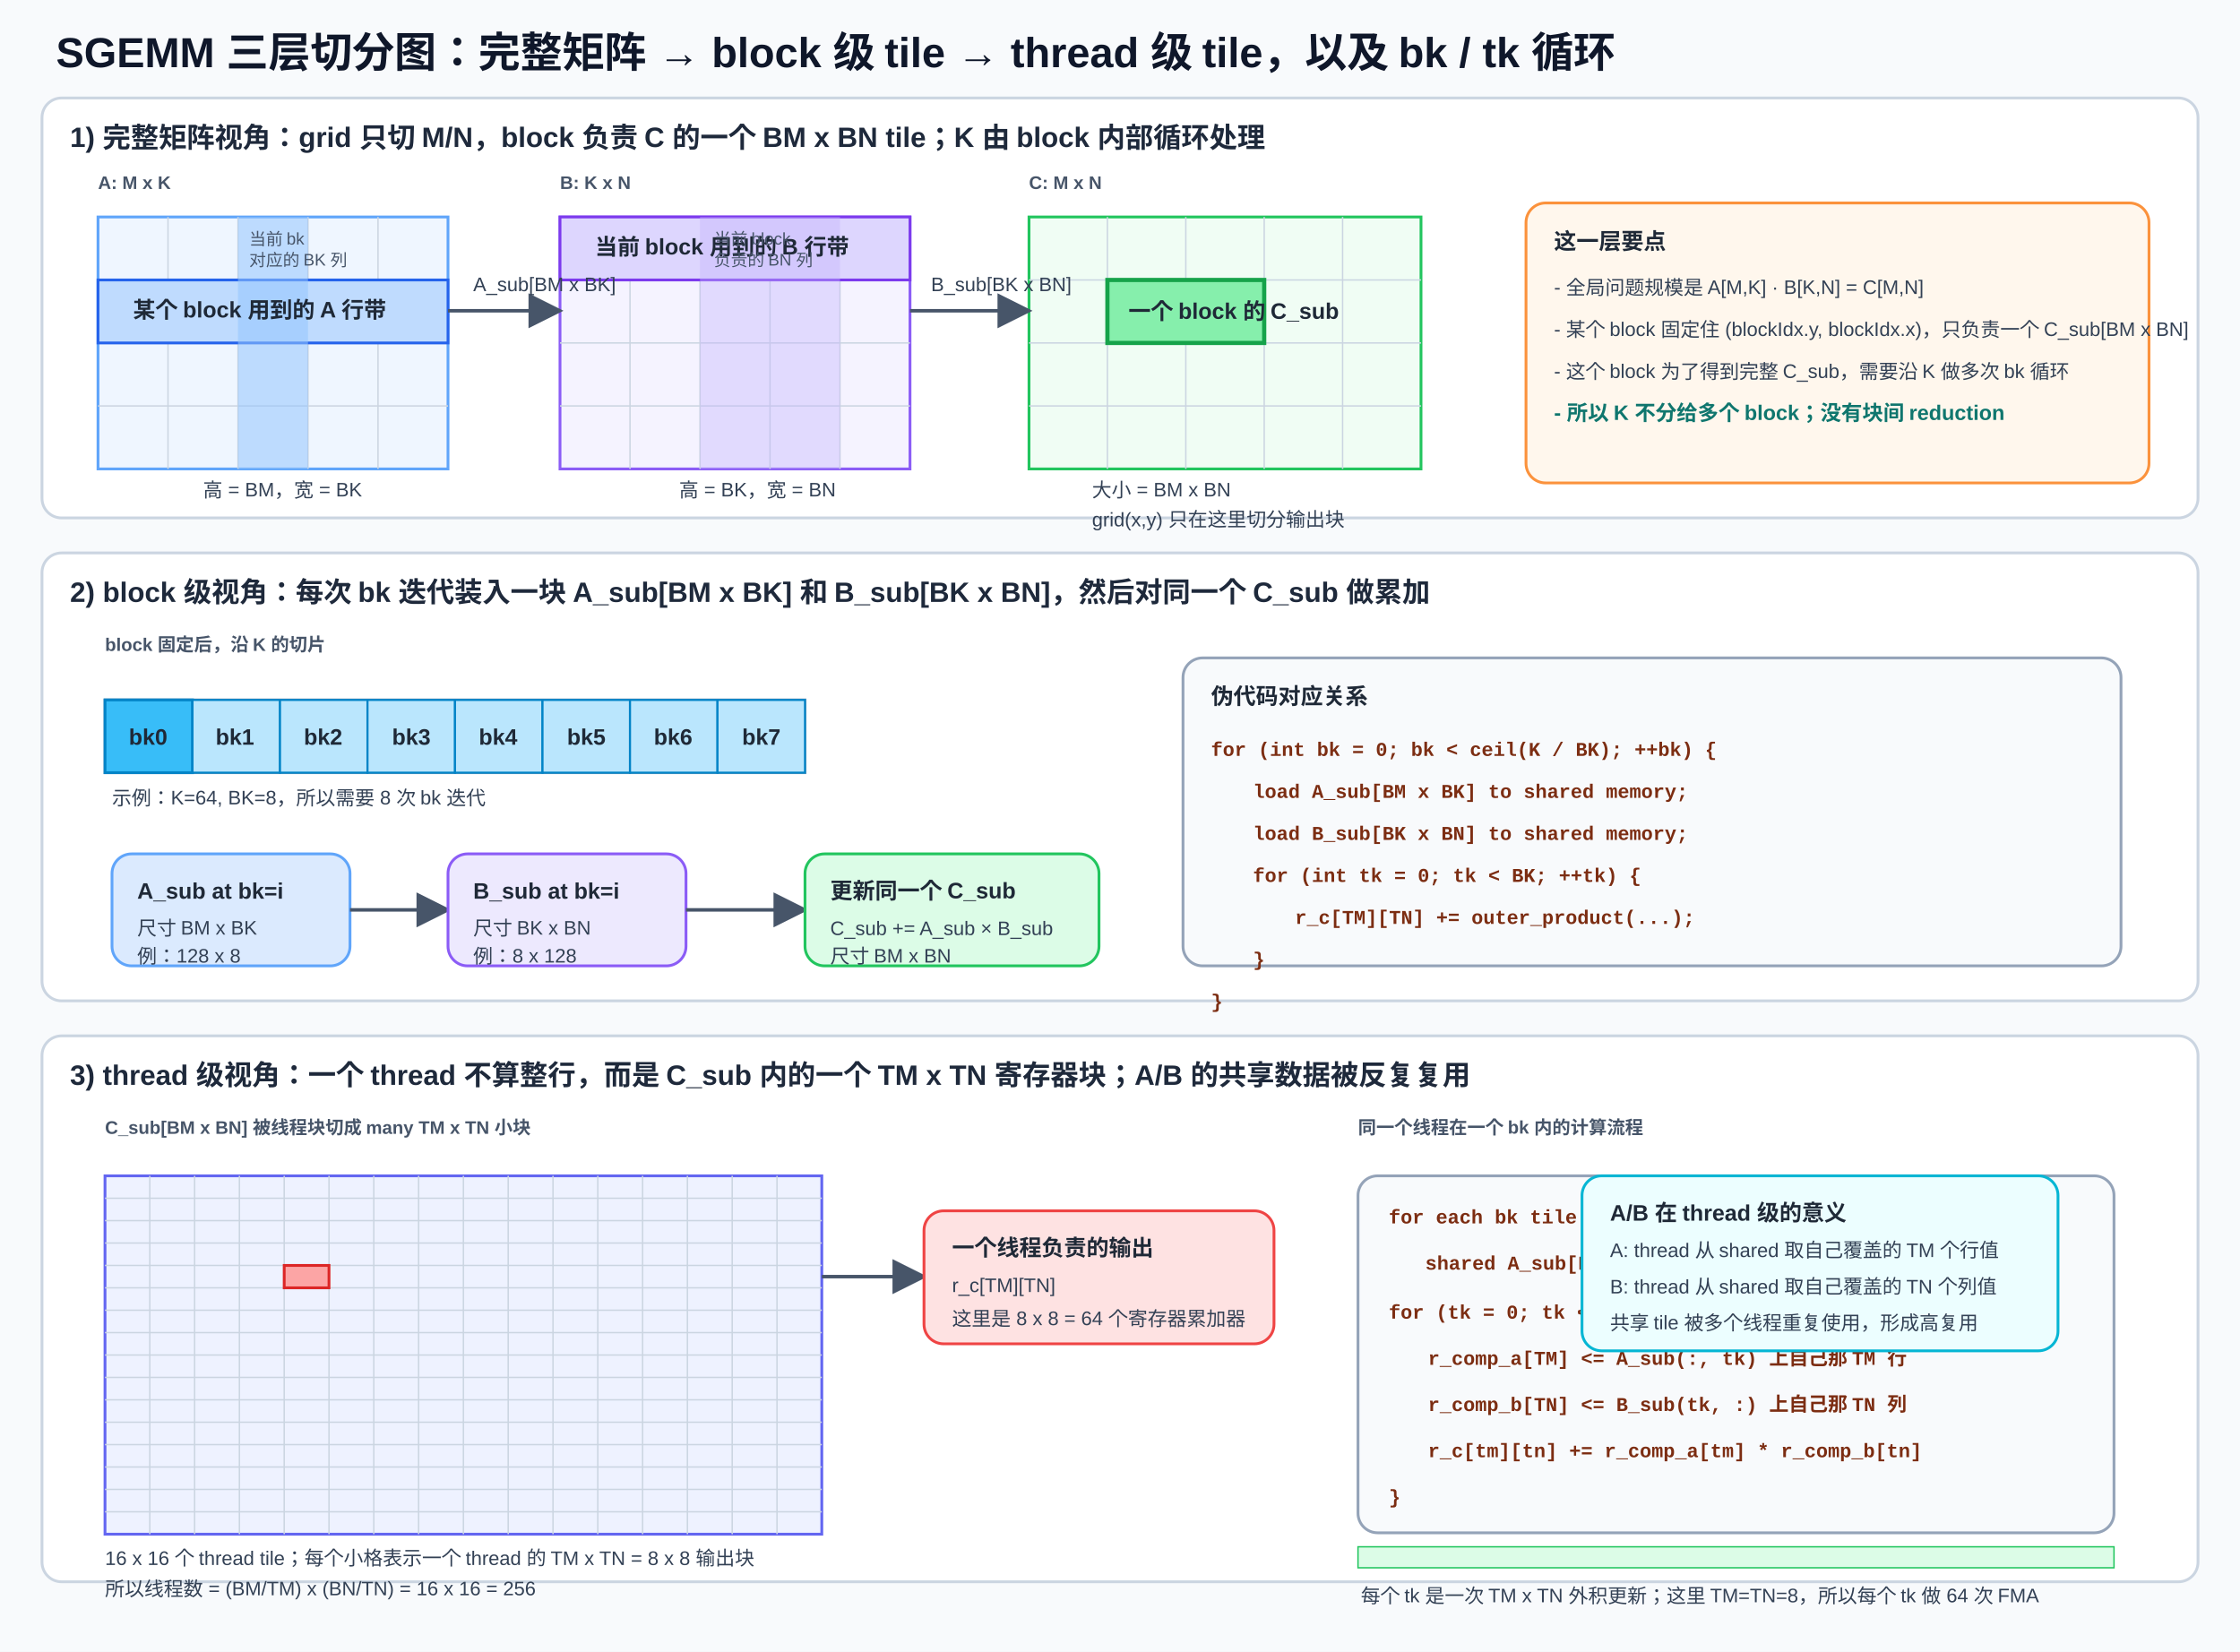
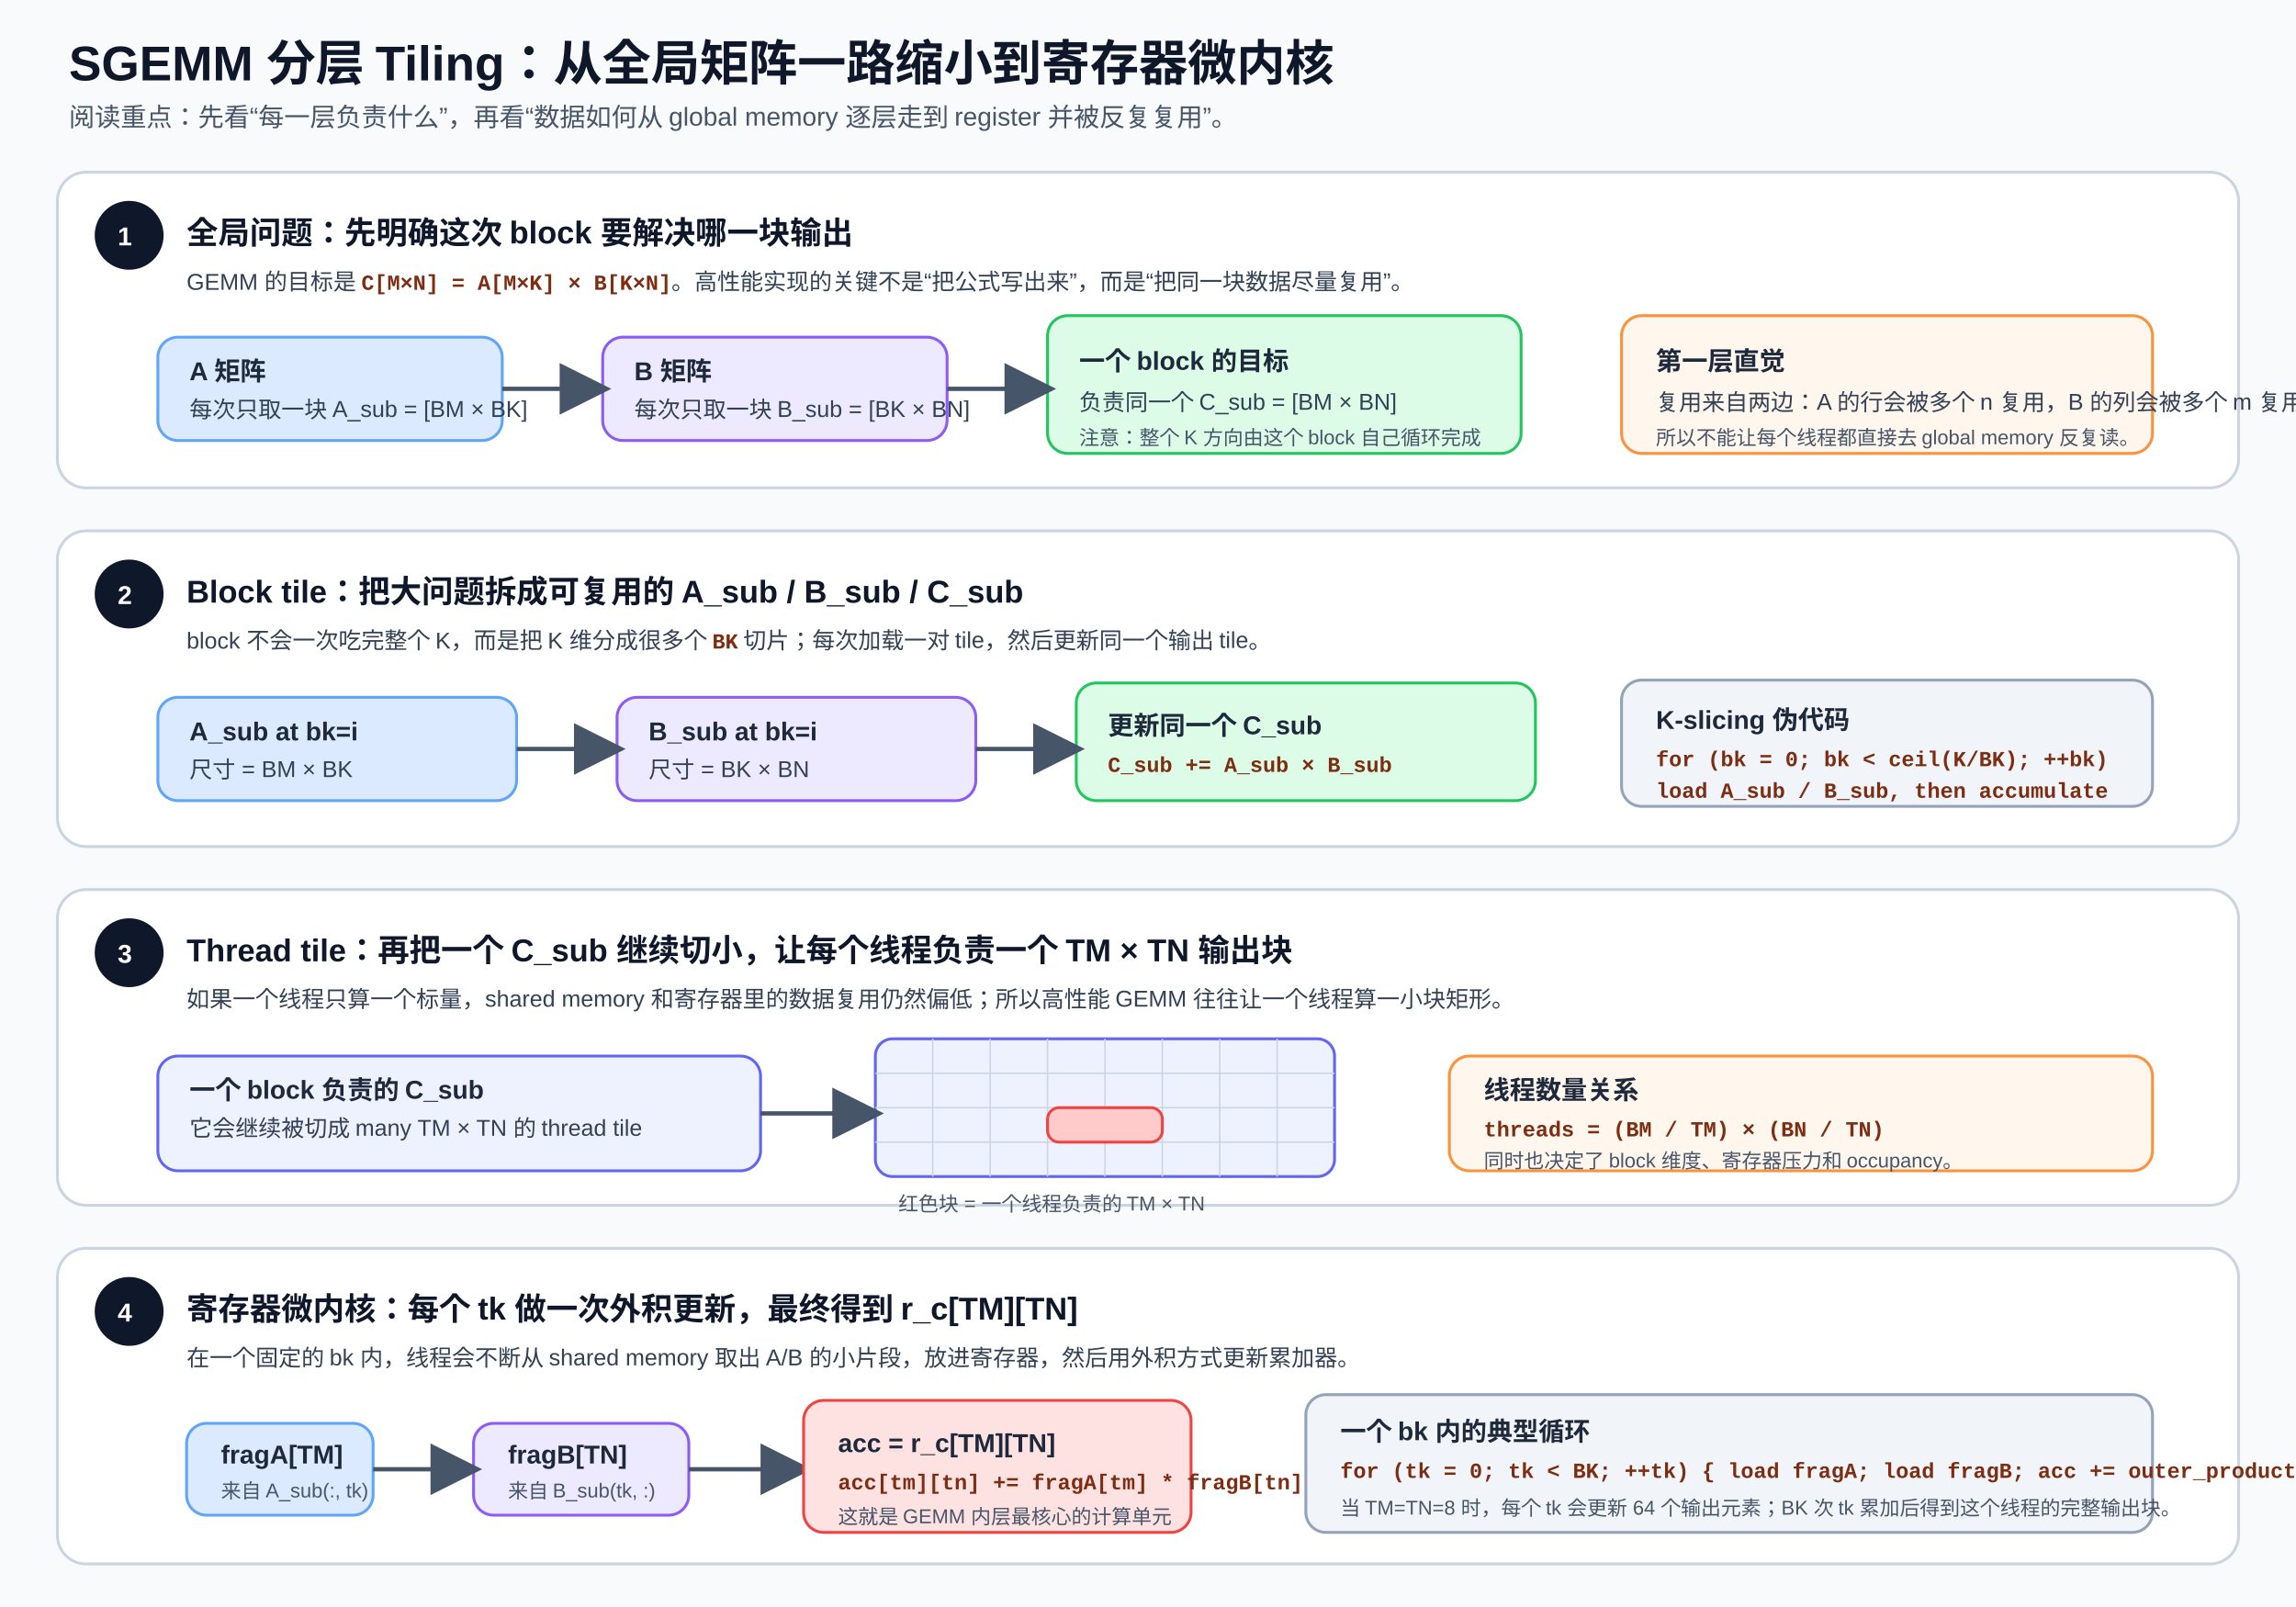
- <svg xmlns="http://www.w3.org/2000/svg" width="1600" height="1180" viewBox="0 0 1600 1180">
+ <svg xmlns="http://www.w3.org/2000/svg" width="1600" height="1120" viewBox="0 0 1600 1120">
  <defs>
-     <marker id="arrow" markerWidth="10" markerHeight="10" refX="9" refY="5" orient="auto" markerUnits="strokeWidth">
-       <path d="M 0 0 L 10 5 L 0 10 z" fill="#475569" />
+     <marker id="arrow" markerWidth="12" markerHeight="12" refX="10" refY="6" orient="auto" markerUnits="strokeWidth">
+       <path d="M0,0 L12,6 L0,12 z" fill="#475569" />
    </marker>
    <style>
-       .title { font: 700 30px Arial, sans-serif; fill: #0f172a; }
-       .subtitle { font: 600 20px Arial, sans-serif; fill: #1e293b; }
-       .label { font: 600 16px Arial, sans-serif; fill: #1f2937; }
-       .small { font: 500 14px Arial, sans-serif; fill: #334155; }
-       .tiny { font: 500 12px Arial, sans-serif; fill: #475569; }
-       .code { font: 600 14px 'Courier New', monospace; fill: #7c2d12; }
-       .em { font: 700 15px Arial, sans-serif; fill: #0f766e; }
-       .box { rx: 14; ry: 14; stroke-width: 2; }
+       .title { font: 700 34px 'Arial', 'PingFang SC', 'Microsoft YaHei', sans-serif; fill: #0f172a; }
+       .subtitle { font: 500 18px 'Arial', 'PingFang SC', 'Microsoft YaHei', sans-serif; fill: #475569; }
+       .section-title { font: 700 22px 'Arial', 'PingFang SC', 'Microsoft YaHei', sans-serif; fill: #0f172a; }
+       .label { font: 700 18px 'Arial', 'PingFang SC', 'Microsoft YaHei', sans-serif; fill: #1e293b; }
+       .body { font: 500 16px 'Arial', 'PingFang SC', 'Microsoft YaHei', sans-serif; fill: #334155; }
+       .small { font: 500 14px 'Arial', 'PingFang SC', 'Microsoft YaHei', sans-serif; fill: #475569; }
+       .mono { font: 600 15px 'Courier New', monospace; fill: #7c2d12; }
+       .chip { font: 700 14px 'Arial', 'PingFang SC', 'Microsoft YaHei', sans-serif; fill: #0f172a; }
+       .box { rx: 20; ry: 20; stroke-width: 2; }
+       .inner { rx: 14; ry: 14; stroke-width: 2; }
      .grid { stroke: #cbd5e1; stroke-width: 1; }
-       .arrow { stroke: #475569; stroke-width: 2.5; fill: none; marker-end: url(#arrow); }
-       .dashed { stroke-dasharray: 8 6; }
-       .axis { font: 700 13px Arial, sans-serif; fill: #475569; }
+       .arrow { stroke: #475569; stroke-width: 3; fill: none; marker-end: url(#arrow); }
+       .soft-arrow { stroke: #94a3b8; stroke-width: 2.5; fill: none; marker-end: url(#arrow); }
    </style>
  </defs>
-   <rect width="1600" height="1180" fill="#f8fafc" />
-   <text x="40" y="48" class="title">SGEMM 三层切分图：完整矩阵 → block 级 tile → thread 级 tile，以及 bk / tk 循环</text>
-   <rect x="30" y="70" width="1540" height="300" class="box" fill="#ffffff" stroke="#cbd5e1" />
-   <text x="50" y="105" class="subtitle">1) 完整矩阵视角：grid 只切 M/N，block 负责 C 的一个 BM x BN tile；K 由 block 内部循环处理</text>
-   <text x="70" y="135" class="axis">A: M x K</text>
-   <rect x="70" y="155" width="250" height="180" fill="#eff6ff" stroke="#60a5fa" stroke-width="2" />
-   <g>
-     <line x1="120" y1="155" x2="120" y2="335" class="grid" />
-     <line x1="170" y1="155" x2="170" y2="335" class="grid" />
-     <line x1="220" y1="155" x2="220" y2="335" class="grid" />
-     <line x1="270" y1="155" x2="270" y2="335" class="grid" />
-     <line x1="70" y1="200" x2="320" y2="200" class="grid" />
-     <line x1="70" y1="245" x2="320" y2="245" class="grid" />
-     <line x1="70" y1="290" x2="320" y2="290" class="grid" />
+   <rect width="1600" height="1120" fill="#f8fafc" />
+   <text x="48" y="56" class="title">SGEMM 分层 Tiling：从全局矩阵一路缩小到寄存器微内核</text>
+   <text x="48" y="88" class="subtitle">阅读重点：先看“每一层负责什么”，再看“数据如何从 global memory 逐层走到 register 并被反复复用”。</text>
+   <rect x="40" y="120" width="1520" height="220" class="box" fill="#ffffff" stroke="#cbd5e1" />
+   <circle cx="90" cy="164" r="24" fill="#0f172a" />
+   <text x="82" y="171" style="font:700 18px Arial; fill:#ffffff;">1</text>
+   <text x="130" y="170" class="section-title">全局问题：先明确这次 block 要解决哪一块输出</text>
+   <text x="130" y="202" class="body">GEMM 的目标是 <tspan class="mono">C[M×N] = A[M×K] × B[K×N]</tspan>。高性能实现的关键不是“把公式写出来”，而是“把同一块数据尽量复用”。</text>
+   <rect x="110" y="235" width="240" height="72" class="inner" fill="#dbeafe" stroke="#60a5fa" />
+   <text x="132" y="265" class="label">A 矩阵</text>
+   <text x="132" y="291" class="body">每次只取一块 A_sub = [BM × BK]</text>
+   <rect x="420" y="235" width="240" height="72" class="inner" fill="#ede9fe" stroke="#8b5cf6" />
+   <text x="442" y="265" class="label">B 矩阵</text>
+   <text x="442" y="291" class="body">每次只取一块 B_sub = [BK × BN]</text>
+   <rect x="730" y="220" width="330" height="96" class="inner" fill="#dcfce7" stroke="#22c55e" />
+   <text x="752" y="258" class="label">一个 block 的目标</text>
+   <text x="752" y="286" class="body">负责同一个 C_sub = [BM × BN]</text>
+   <text x="752" y="310" class="small">注意：整个 K 方向由这个 block 自己循环完成</text>
+   <path d="M350 271 L420 271" class="arrow" />
+   <path d="M660 271 L730 271" class="arrow" />
+   <rect x="1130" y="220" width="370" height="96" class="inner" fill="#fff7ed" stroke="#fb923c" />
+   <text x="1154" y="258" class="label">第一层直觉</text>
+   <text x="1154" y="286" class="body">复用来自两边：A 的行会被多个 n 复用，B 的列会被多个 m 复用。</text>
+   <text x="1154" y="310" class="small">所以不能让每个线程都直接去 global memory 反复读。</text>
+   <rect x="40" y="370" width="1520" height="220" class="box" fill="#ffffff" stroke="#cbd5e1" />
+   <circle cx="90" cy="414" r="24" fill="#0f172a" />
+   <text x="82" y="421" style="font:700 18px Arial; fill:#ffffff;">2</text>
+   <text x="130" y="420" class="section-title">Block tile：把大问题拆成可复用的 A_sub / B_sub / C_sub</text>
+   <text x="130" y="452" class="body">block 不会一次吃完整个 K，而是把 K 维分成很多个 <tspan class="mono">BK</tspan> 切片；每次加载一对 tile，然后更新同一个输出 tile。</text>
+   <rect x="110" y="486" width="250" height="72" class="inner" fill="#dbeafe" stroke="#60a5fa" />
+   <text x="132" y="516" class="label">A_sub at bk=i</text>
+   <text x="132" y="542" class="body">尺寸 = BM × BK</text>
+   <rect x="430" y="486" width="250" height="72" class="inner" fill="#ede9fe" stroke="#8b5cf6" />
+   <text x="452" y="516" class="label">B_sub at bk=i</text>
+   <text x="452" y="542" class="body">尺寸 = BK × BN</text>
+   <rect x="750" y="476" width="320" height="82" class="inner" fill="#dcfce7" stroke="#22c55e" />
+   <text x="772" y="512" class="label">更新同一个 C_sub</text>
+   <text x="772" y="538" class="mono">C_sub += A_sub × B_sub</text>
+   <path d="M360 522 L430 522" class="arrow" />
+   <path d="M680 522 L750 522" class="arrow" />
+   <rect x="1130" y="474" width="370" height="88" class="inner" fill="#f1f5f9" stroke="#94a3b8" />
+   <text x="1154" y="508" class="label">K-slicing 伪代码</text>
+   <text x="1154" y="534" class="mono">for (bk = 0; bk &lt; ceil(K/BK); ++bk)</text>
+   <text x="1154" y="556" class="mono">  load A_sub / B_sub, then accumulate</text>
+   <rect x="40" y="620" width="1520" height="220" class="box" fill="#ffffff" stroke="#cbd5e1" />
+   <circle cx="90" cy="664" r="24" fill="#0f172a" />
+   <text x="82" y="671" style="font:700 18px Arial; fill:#ffffff;">3</text>
+   <text x="130" y="670" class="section-title">Thread tile：再把一个 C_sub 继续切小，让每个线程负责一个 TM × TN 输出块</text>
+   <text x="130" y="702" class="body">如果一个线程只算一个标量，shared memory 和寄存器里的数据复用仍然偏低；所以高性能 GEMM 往往让一个线程算一小块矩形。</text>
+   <rect x="110" y="736" width="420" height="80" class="inner" fill="#eef2ff" stroke="#6366f1" />
+   <text x="132" y="766" class="label">一个 block 负责的 C_sub</text>
+   <text x="132" y="792" class="body">它会继续被切成 many TM × TN 的 thread tile</text>
+   <g transform="translate(610,724)">
+     <rect x="0" y="0" width="320" height="96" fill="#eef2ff" stroke="#6366f1" stroke-width="2" rx="12" ry="12" />
+     <g>
+       <line x1="40" y1="0" x2="40" y2="96" class="grid" />
+       <line x1="80" y1="0" x2="80" y2="96" class="grid" />
+       <line x1="120" y1="0" x2="120" y2="96" class="grid" />
+       <line x1="160" y1="0" x2="160" y2="96" class="grid" />
+       <line x1="200" y1="0" x2="200" y2="96" class="grid" />
+       <line x1="240" y1="0" x2="240" y2="96" class="grid" />
+       <line x1="280" y1="0" x2="280" y2="96" class="grid" />
+       <line x1="0" y1="24" x2="320" y2="24" class="grid" />
+       <line x1="0" y1="48" x2="320" y2="48" class="grid" />
+       <line x1="0" y1="72" x2="320" y2="72" class="grid" />
+     </g>
+     <rect x="120" y="48" width="80" height="24" fill="#fecaca" stroke="#ef4444" stroke-width="2" rx="8" ry="8" />
+     <text x="16" y="120" class="small">红色块 = 一个线程负责的 TM × TN</text>
  </g>
-   <rect x="70" y="200" width="250" height="45" fill="#bfdbfe" stroke="#2563eb" stroke-width="2" />
-   <rect x="170" y="155" width="50" height="180" fill="#93c5fd" opacity="0.55" />
-   <text x="95" y="227" class="label">某个 block 用到的 A 行带</text>
-   <text x="178" y="175" class="tiny">当前 bk</text>
-   <text x="178" y="190" class="tiny">对应的 BK 列</text>
-   <text x="145" y="355" class="small">高 = BM，宽 = BK</text>
-   <text x="400" y="135" class="axis">B: K x N</text>
-   <rect x="400" y="155" width="250" height="180" fill="#f5f3ff" stroke="#8b5cf6" stroke-width="2" />
-   <g>
-     <line x1="450" y1="155" x2="450" y2="335" class="grid" />
-     <line x1="500" y1="155" x2="500" y2="335" class="grid" />
-     <line x1="550" y1="155" x2="550" y2="335" class="grid" />
-     <line x1="600" y1="155" x2="600" y2="335" class="grid" />
-     <line x1="400" y1="200" x2="650" y2="200" class="grid" />
-     <line x1="400" y1="245" x2="650" y2="245" class="grid" />
-     <line x1="400" y1="290" x2="650" y2="290" class="grid" />
-   </g>
-   <rect x="400" y="155" width="250" height="45" fill="#ddd6fe" stroke="#7c3aed" stroke-width="2" />
-   <rect x="500" y="155" width="100" height="180" fill="#c4b5fd" opacity="0.4" />
-   <text x="425" y="182" class="label">当前 block 用到的 B 行带</text>
-   <text x="510" y="175" class="tiny">当前 block</text>
-   <text x="510" y="190" class="tiny">负责的 BN 列</text>
-   <text x="485" y="355" class="small">高 = BK，宽 = BN</text>
-   <text x="735" y="135" class="axis">C: M x N</text>
-   <rect x="735" y="155" width="280" height="180" fill="#f0fdf4" stroke="#22c55e" stroke-width="2" />
-   <g>
-     <line x1="791" y1="155" x2="791" y2="335" class="grid" />
-     <line x1="847" y1="155" x2="847" y2="335" class="grid" />
-     <line x1="903" y1="155" x2="903" y2="335" class="grid" />
-     <line x1="959" y1="155" x2="959" y2="335" class="grid" />
-     <line x1="735" y1="200" x2="1015" y2="200" class="grid" />
-     <line x1="735" y1="245" x2="1015" y2="245" class="grid" />
-     <line x1="735" y1="290" x2="1015" y2="290" class="grid" />
-   </g>
-   <rect x="791" y="200" width="112" height="45" fill="#86efac" stroke="#16a34a" stroke-width="3" />
-   <text x="806" y="228" class="label">一个 block 的 C_sub</text>
-   <text x="780" y="355" class="small">大小 = BM x BN</text>
-   <text x="780" y="376" class="small">grid(x,y) 只在这里切分输出块</text>
-   <path d="M 320 222 L 400 222" class="arrow" />
-   <path d="M 650 222 L 735 222" class="arrow" />
-   <text x="338" y="208" class="small">A_sub[BM x BK]</text>
-   <text x="665" y="208" class="small">B_sub[BK x BN]</text>
-   <rect x="1090" y="145" width="445" height="200" class="box" fill="#fff7ed" stroke="#fb923c" />
-   <text x="1110" y="178" class="label">这一层要点</text>
-   <text x="1110" y="210" class="small">- 全局问题规模是 A[M,K] · B[K,N] = C[M,N]</text>
-   <text x="1110" y="240" class="small">- 某个 block 固定住 (blockIdx.y, blockIdx.x)，只负责一个 C_sub[BM x BN]</text>
-   <text x="1110" y="270" class="small">- 这个 block 为了得到完整 C_sub，需要沿 K 做多次 bk 循环</text>
-   <text x="1110" y="300" class="em">- 所以 K 不分给多个 block；没有块间 reduction</text>
-   <rect x="30" y="395" width="1540" height="320" class="box" fill="#ffffff" stroke="#cbd5e1" />
-   <text x="50" y="430" class="subtitle">2) block 级视角：每次 bk 迭代装入一块 A_sub[BM x BK] 和 B_sub[BK x BN]，然后对同一个 C_sub 做累加</text>
-   <text x="75" y="465" class="axis">block 固定后，沿 K 的切片</text>
-   <rect x="75" y="500" width="500" height="52" fill="#e2e8f0" stroke="#94a3b8" stroke-width="2" />
-   <rect x="75" y="500" width="62.5" height="52" fill="#38bdf8" stroke="#0284c7" stroke-width="2" />
-   <rect x="137.5" y="500" width="62.5" height="52" fill="#bae6fd" stroke="#0284c7" stroke-width="1.5" />
-   <rect x="200" y="500" width="62.5" height="52" fill="#bae6fd" stroke="#0284c7" stroke-width="1.5" />
-   <rect x="262.5" y="500" width="62.5" height="52" fill="#bae6fd" stroke="#0284c7" stroke-width="1.5" />
-   <rect x="325" y="500" width="62.5" height="52" fill="#bae6fd" stroke="#0284c7" stroke-width="1.5" />
-   <rect x="387.5" y="500" width="62.5" height="52" fill="#bae6fd" stroke="#0284c7" stroke-width="1.5" />
-   <rect x="450" y="500" width="62.5" height="52" fill="#bae6fd" stroke="#0284c7" stroke-width="1.5" />
-   <rect x="512.5" y="500" width="62.5" height="52" fill="#bae6fd" stroke="#0284c7" stroke-width="1.5" />
-   <text x="92" y="532" class="label">bk0</text>
-   <text x="154" y="532" class="label">bk1</text>
-   <text x="217" y="532" class="label">bk2</text>
-   <text x="280" y="532" class="label">bk3</text>
-   <text x="342" y="532" class="label">bk4</text>
-   <text x="405" y="532" class="label">bk5</text>
-   <text x="467" y="532" class="label">bk6</text>
-   <text x="530" y="532" class="label">bk7</text>
-   <text x="80" y="575" class="small">示例：K=64, BK=8，所以需要 8 次 bk 迭代</text>
-   <rect x="80" y="610" width="170" height="80" class="box" fill="#dbeafe" stroke="#60a5fa" />
-   <text x="98" y="642" class="label">A_sub at bk=i</text>
-   <text x="98" y="668" class="small">尺寸 BM x BK</text>
-   <text x="98" y="688" class="small">例：128 x 8</text>
-   <path d="M 250 650 L 320 650" class="arrow" />
-   <rect x="320" y="610" width="170" height="80" class="box" fill="#ede9fe" stroke="#8b5cf6" />
-   <text x="338" y="642" class="label">B_sub at bk=i</text>
-   <text x="338" y="668" class="small">尺寸 BK x BN</text>
-   <text x="338" y="688" class="small">例：8 x 128</text>
-   <path d="M 490 650 L 575 650" class="arrow" />
-   <rect x="575" y="610" width="210" height="80" class="box" fill="#dcfce7" stroke="#22c55e" />
-   <text x="593" y="642" class="label">更新同一个 C_sub</text>
-   <text x="593" y="668" class="small">C_sub += A_sub × B_sub</text>
-   <text x="593" y="688" class="small">尺寸 BM x BN</text>
-   <rect x="845" y="470" width="670" height="220" class="box" fill="#f8fafc" stroke="#94a3b8" />
-   <text x="865" y="503" class="label">伪代码对应关系</text>
-   <text x="865" y="540" class="code">for (int bk = 0; bk &lt; ceil(K / BK); ++bk) {</text>
-   <text x="895" y="570" class="code">load A_sub[BM x BK] to shared memory;</text>
-   <text x="895" y="600" class="code">load B_sub[BK x BN] to shared memory;</text>
-   <text x="895" y="630" class="code">for (int tk = 0; tk &lt; BK; ++tk) {</text>
-   <text x="925" y="660" class="code">r_c[TM][TN] += outer_product(...);</text>
-   <text x="895" y="690" class="code">}</text>
-   <text x="865" y="720" class="code">}</text>
-   <rect x="30" y="740" width="1540" height="390" class="box" fill="#ffffff" stroke="#cbd5e1" />
-   <text x="50" y="775" class="subtitle">3) thread 级视角：一个 thread 不算整行，而是 C_sub 内的一个 TM x TN 寄存器块；A/B 的共享数据被反复复用</text>
-   <text x="75" y="810" class="axis">C_sub[BM x BN] 被线程块切成 many TM x TN 小块</text>
-   <rect x="75" y="840" width="512" height="256" fill="#eef2ff" stroke="#6366f1" stroke-width="2" />
-   <g>
-     <line x1="107" y1="840" x2="107" y2="1096" class="grid" />
-     <line x1="139" y1="840" x2="139" y2="1096" class="grid" />
-     <line x1="171" y1="840" x2="171" y2="1096" class="grid" />
-     <line x1="203" y1="840" x2="203" y2="1096" class="grid" />
-     <line x1="235" y1="840" x2="235" y2="1096" class="grid" />
-     <line x1="267" y1="840" x2="267" y2="1096" class="grid" />
-     <line x1="299" y1="840" x2="299" y2="1096" class="grid" />
-     <line x1="331" y1="840" x2="331" y2="1096" class="grid" />
-     <line x1="363" y1="840" x2="363" y2="1096" class="grid" />
-     <line x1="395" y1="840" x2="395" y2="1096" class="grid" />
-     <line x1="427" y1="840" x2="427" y2="1096" class="grid" />
-     <line x1="459" y1="840" x2="459" y2="1096" class="grid" />
-     <line x1="491" y1="840" x2="491" y2="1096" class="grid" />
-     <line x1="523" y1="840" x2="523" y2="1096" class="grid" />
-     <line x1="555" y1="840" x2="555" y2="1096" class="grid" />
-     <line x1="75" y1="856" x2="587" y2="856" class="grid" />
-     <line x1="75" y1="872" x2="587" y2="872" class="grid" />
-     <line x1="75" y1="888" x2="587" y2="888" class="grid" />
-     <line x1="75" y1="904" x2="587" y2="904" class="grid" />
-     <line x1="75" y1="920" x2="587" y2="920" class="grid" />
-     <line x1="75" y1="936" x2="587" y2="936" class="grid" />
-     <line x1="75" y1="952" x2="587" y2="952" class="grid" />
-     <line x1="75" y1="968" x2="587" y2="968" class="grid" />
-     <line x1="75" y1="984" x2="587" y2="984" class="grid" />
-     <line x1="75" y1="1000" x2="587" y2="1000" class="grid" />
-     <line x1="75" y1="1016" x2="587" y2="1016" class="grid" />
-     <line x1="75" y1="1032" x2="587" y2="1032" class="grid" />
-     <line x1="75" y1="1048" x2="587" y2="1048" class="grid" />
-     <line x1="75" y1="1064" x2="587" y2="1064" class="grid" />
-     <line x1="75" y1="1080" x2="587" y2="1080" class="grid" />
-   </g>
-   <rect x="203" y="904" width="32" height="16" fill="#fca5a5" stroke="#dc2626" stroke-width="2" />
-   <text x="75" y="1118" class="small">16 x 16 个 thread tile；每个小格表示一个 thread 的 TM x TN = 8 x 8 输出块</text>
-   <text x="75" y="1140" class="small">所以线程数 = (BM/TM) x (BN/TN) = 16 x 16 = 256</text>
-   <path d="M 587 912 L 660 912" class="arrow" />
-   <rect x="660" y="865" width="250" height="95" class="box" fill="#fee2e2" stroke="#ef4444" />
-   <text x="680" y="897" class="label">一个线程负责的输出</text>
-   <text x="680" y="923" class="small">r_c[TM][TN]</text>
-   <text x="680" y="947" class="small">这里是 8 x 8 = 64 个寄存器累加器</text>
-   <text x="970" y="810" class="axis">同一个线程在一个 bk 内的计算流程</text>
-   <rect x="970" y="840" width="540" height="255" class="box" fill="#f8fafc" stroke="#94a3b8" />
-   <text x="992" y="874" class="code">for each bk tile:</text>
-   <text x="1018" y="907" class="code">shared A_sub[BM x BK], B_sub[BK x BN] ready</text>
-   <text x="992" y="942" class="code">for (tk = 0; tk &lt; BK; ++tk) {</text>
-   <text x="1020" y="975" class="code">r_comp_a[TM] &lt;= A_sub(:, tk) 上自己那 TM 行</text>
-   <text x="1020" y="1008" class="code">r_comp_b[TN] &lt;= B_sub(tk, :) 上自己那 TN 列</text>
-   <text x="1020" y="1041" class="code">r_c[tm][tn] += r_comp_a[tm] * r_comp_b[tn]</text>
-   <text x="992" y="1074" class="code">}</text>
-   <rect x="970" y="1105" width="540" height="15" fill="#dcfce7" stroke="#22c55e" />
-   <text x="972" y="1145" class="small">每个 tk 是一次 TM x TN 外积更新；这里 TM=TN=8，所以每个 tk 做 64 次 FMA</text>
-   <rect x="1130" y="840" width="340" height="125" class="box" fill="#ecfeff" stroke="#06b6d4" />
-   <text x="1150" y="872" class="label">A/B 在 thread 级的意义</text>
-   <text x="1150" y="898" class="small">A: thread 从 shared 取自己覆盖的 TM 个行值</text>
-   <text x="1150" y="924" class="small">B: thread 从 shared 取自己覆盖的 TN 个列值</text>
-   <text x="1150" y="950" class="small">共享 tile 被多个线程重复使用，形成高复用</text>
+   <path d="M530 776 L610 776" class="arrow" />
+   <rect x="1010" y="736" width="490" height="80" class="inner" fill="#fff7ed" stroke="#fb923c" />
+   <text x="1034" y="766" class="label">线程数量关系</text>
+   <text x="1034" y="792" class="mono">threads = (BM / TM) × (BN / TN)</text>
+   <text x="1034" y="814" class="small">同时也决定了 block 维度、寄存器压力和 occupancy。</text>
+   <rect x="40" y="870" width="1520" height="220" class="box" fill="#ffffff" stroke="#cbd5e1" />
+   <circle cx="90" cy="914" r="24" fill="#0f172a" />
+   <text x="82" y="921" style="font:700 18px Arial; fill:#ffffff;">4</text>
+   <text x="130" y="920" class="section-title">寄存器微内核：每个 tk 做一次外积更新，最终得到 r_c[TM][TN]</text>
+   <text x="130" y="952" class="body">在一个固定的 bk 内，线程会不断从 shared memory 取出 A/B 的小片段，放进寄存器，然后用外积方式更新累加器。</text>
+   <rect x="130" y="992" width="130" height="64" class="inner" fill="#dbeafe" stroke="#60a5fa" />
+   <text x="154" y="1020" class="label">fragA[TM]</text>
+   <text x="154" y="1044" class="small">来自 A_sub(:, tk)</text>
+   <rect x="330" y="992" width="150" height="64" class="inner" fill="#ede9fe" stroke="#8b5cf6" />
+   <text x="354" y="1020" class="label">fragB[TN]</text>
+   <text x="354" y="1044" class="small">来自 B_sub(tk, :)</text>
+   <path d="M260 1024 L330 1024" class="arrow" />
+   <path d="M480 1024 L560 1024" class="arrow" />
+   <rect x="560" y="976" width="270" height="92" class="inner" fill="#fee2e2" stroke="#ef4444" />
+   <text x="584" y="1012" class="label">acc = r_c[TM][TN]</text>
+   <text x="584" y="1038" class="mono">acc[tm][tn] += fragA[tm] * fragB[tn]</text>
+   <text x="584" y="1062" class="small">这就是 GEMM 内层最核心的计算单元</text>
+   <rect x="910" y="972" width="590" height="96" class="inner" fill="#f1f5f9" stroke="#94a3b8" />
+   <text x="934" y="1004" class="label">一个 bk 内的典型循环</text>
+   <text x="934" y="1030" class="mono">for (tk = 0; tk &lt; BK; ++tk) { load fragA; load fragB; acc += outer_product; }</text>
+   <text x="934" y="1056" class="small">当 TM=TN=8 时，每个 tk 会更新 64 个输出元素；BK 次 tk 累加后得到这个线程的完整输出块。</text>
</svg>
